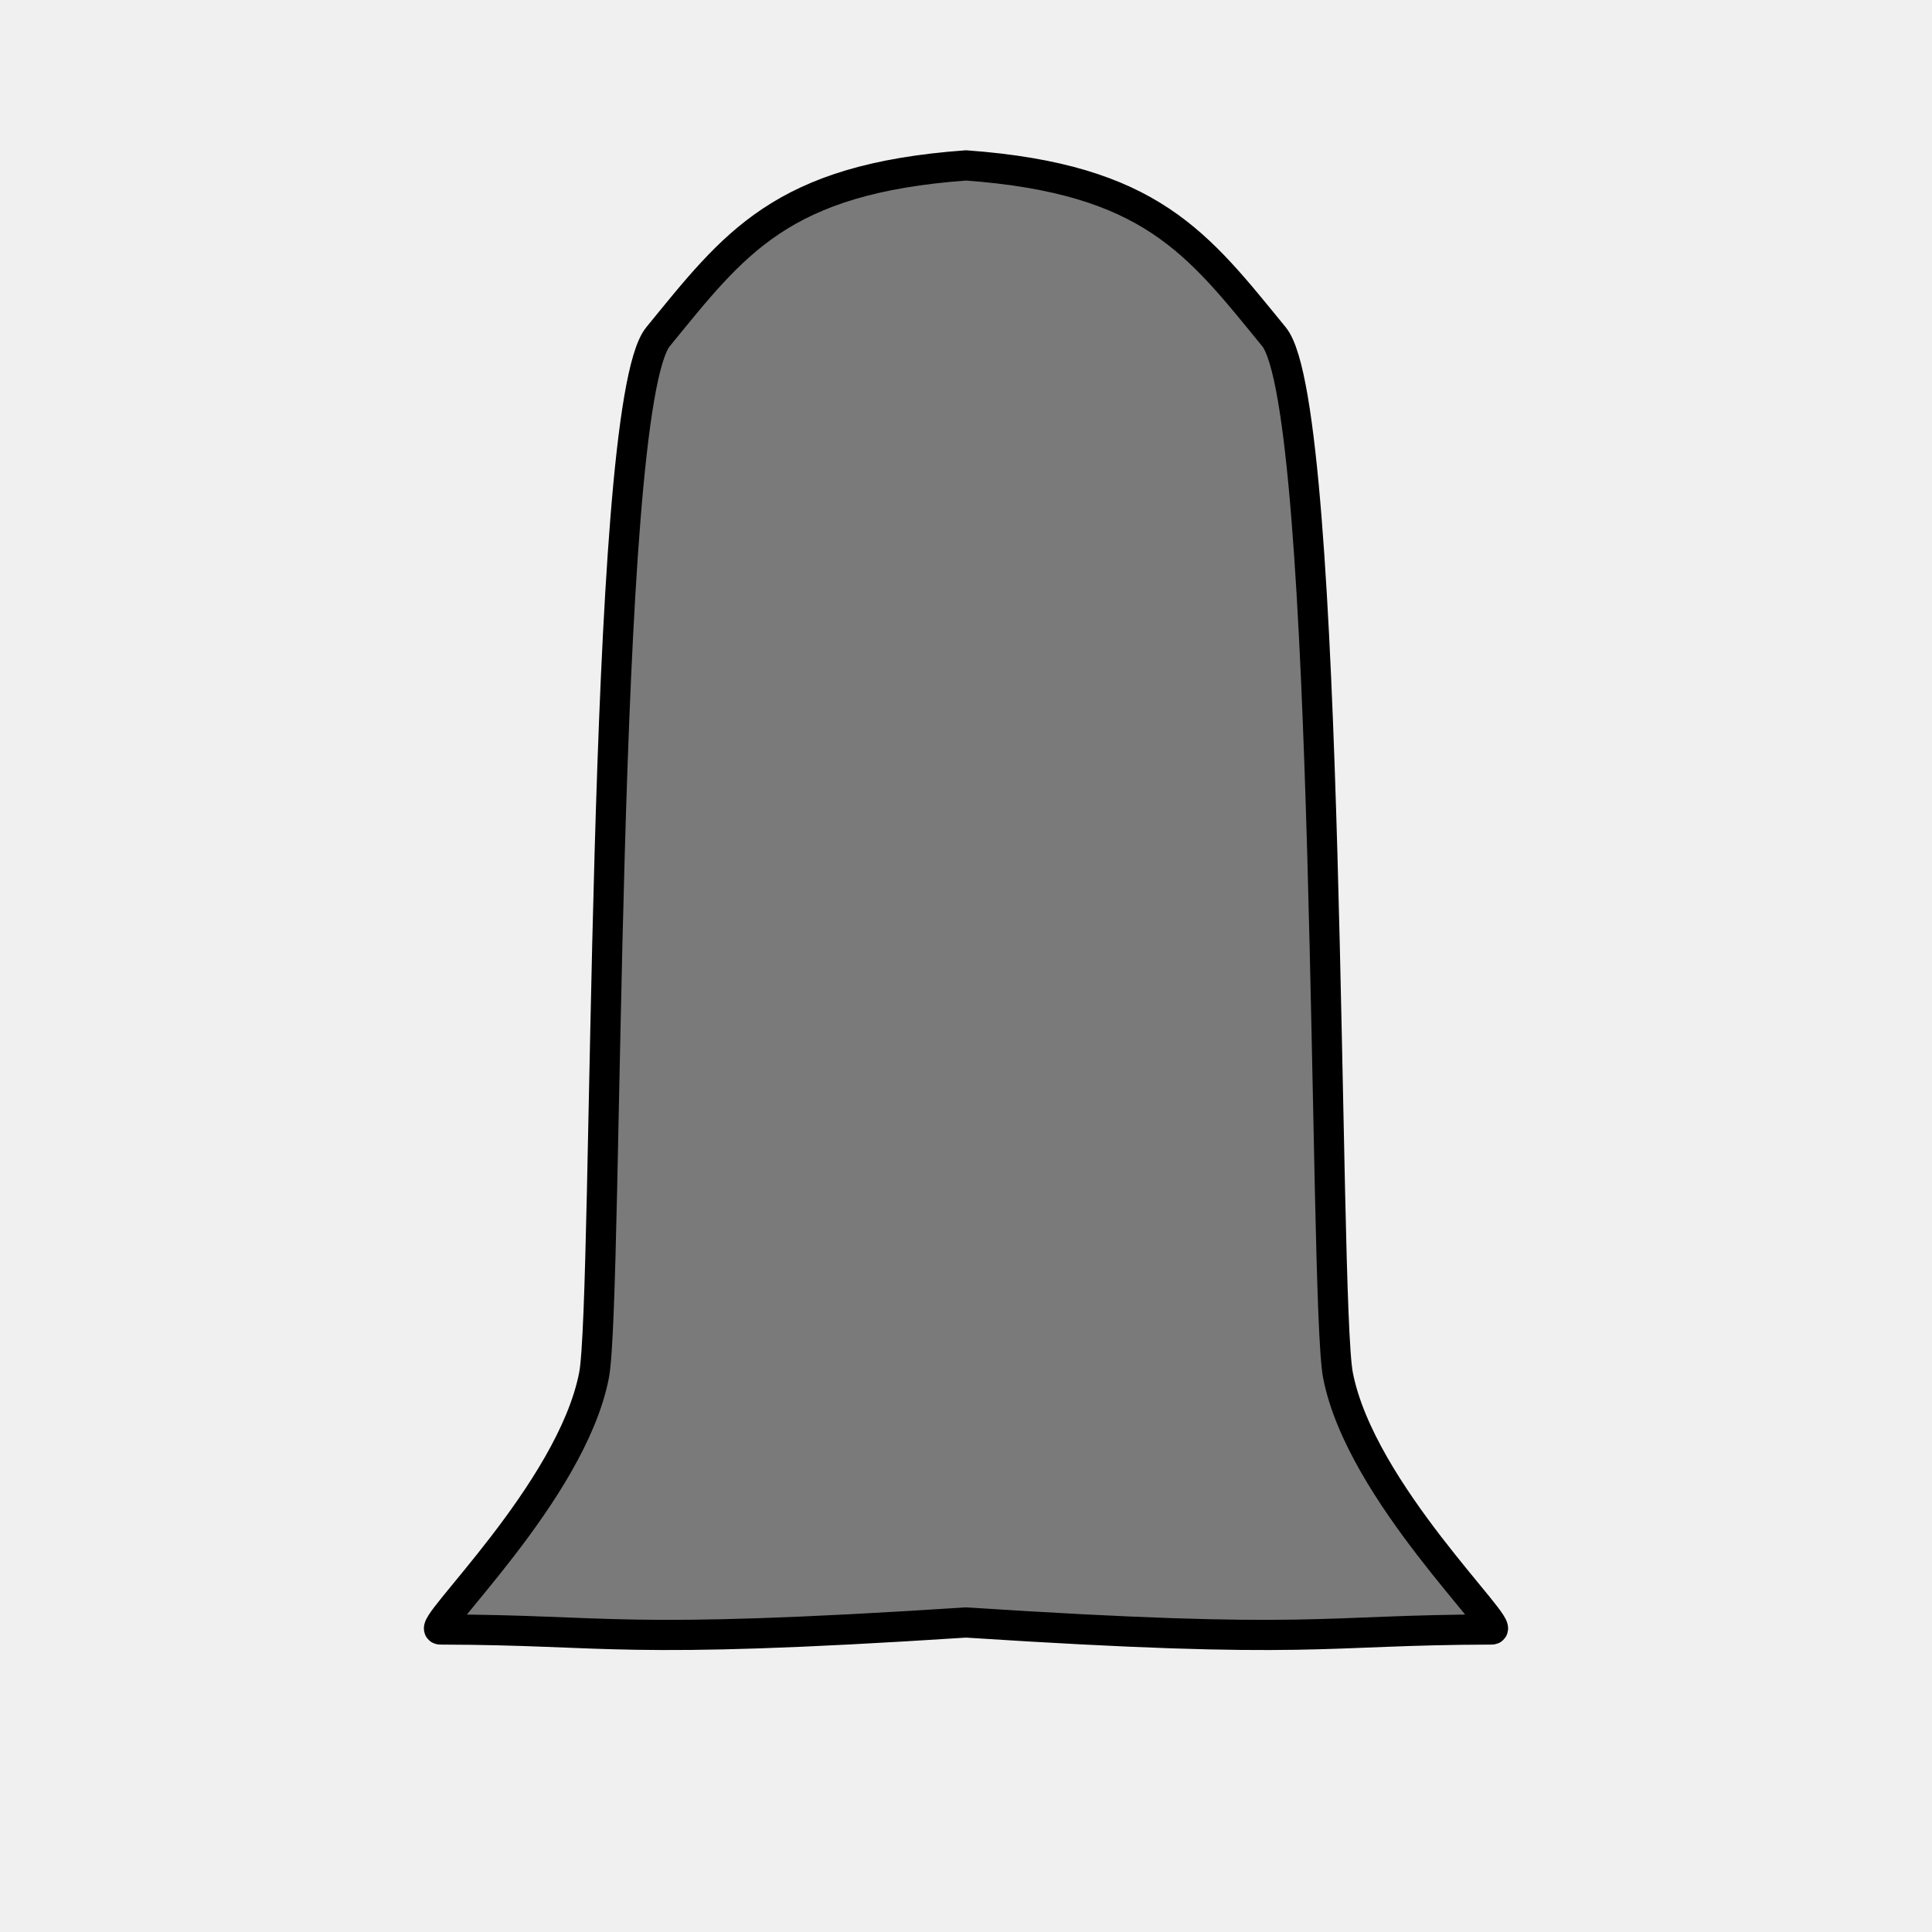
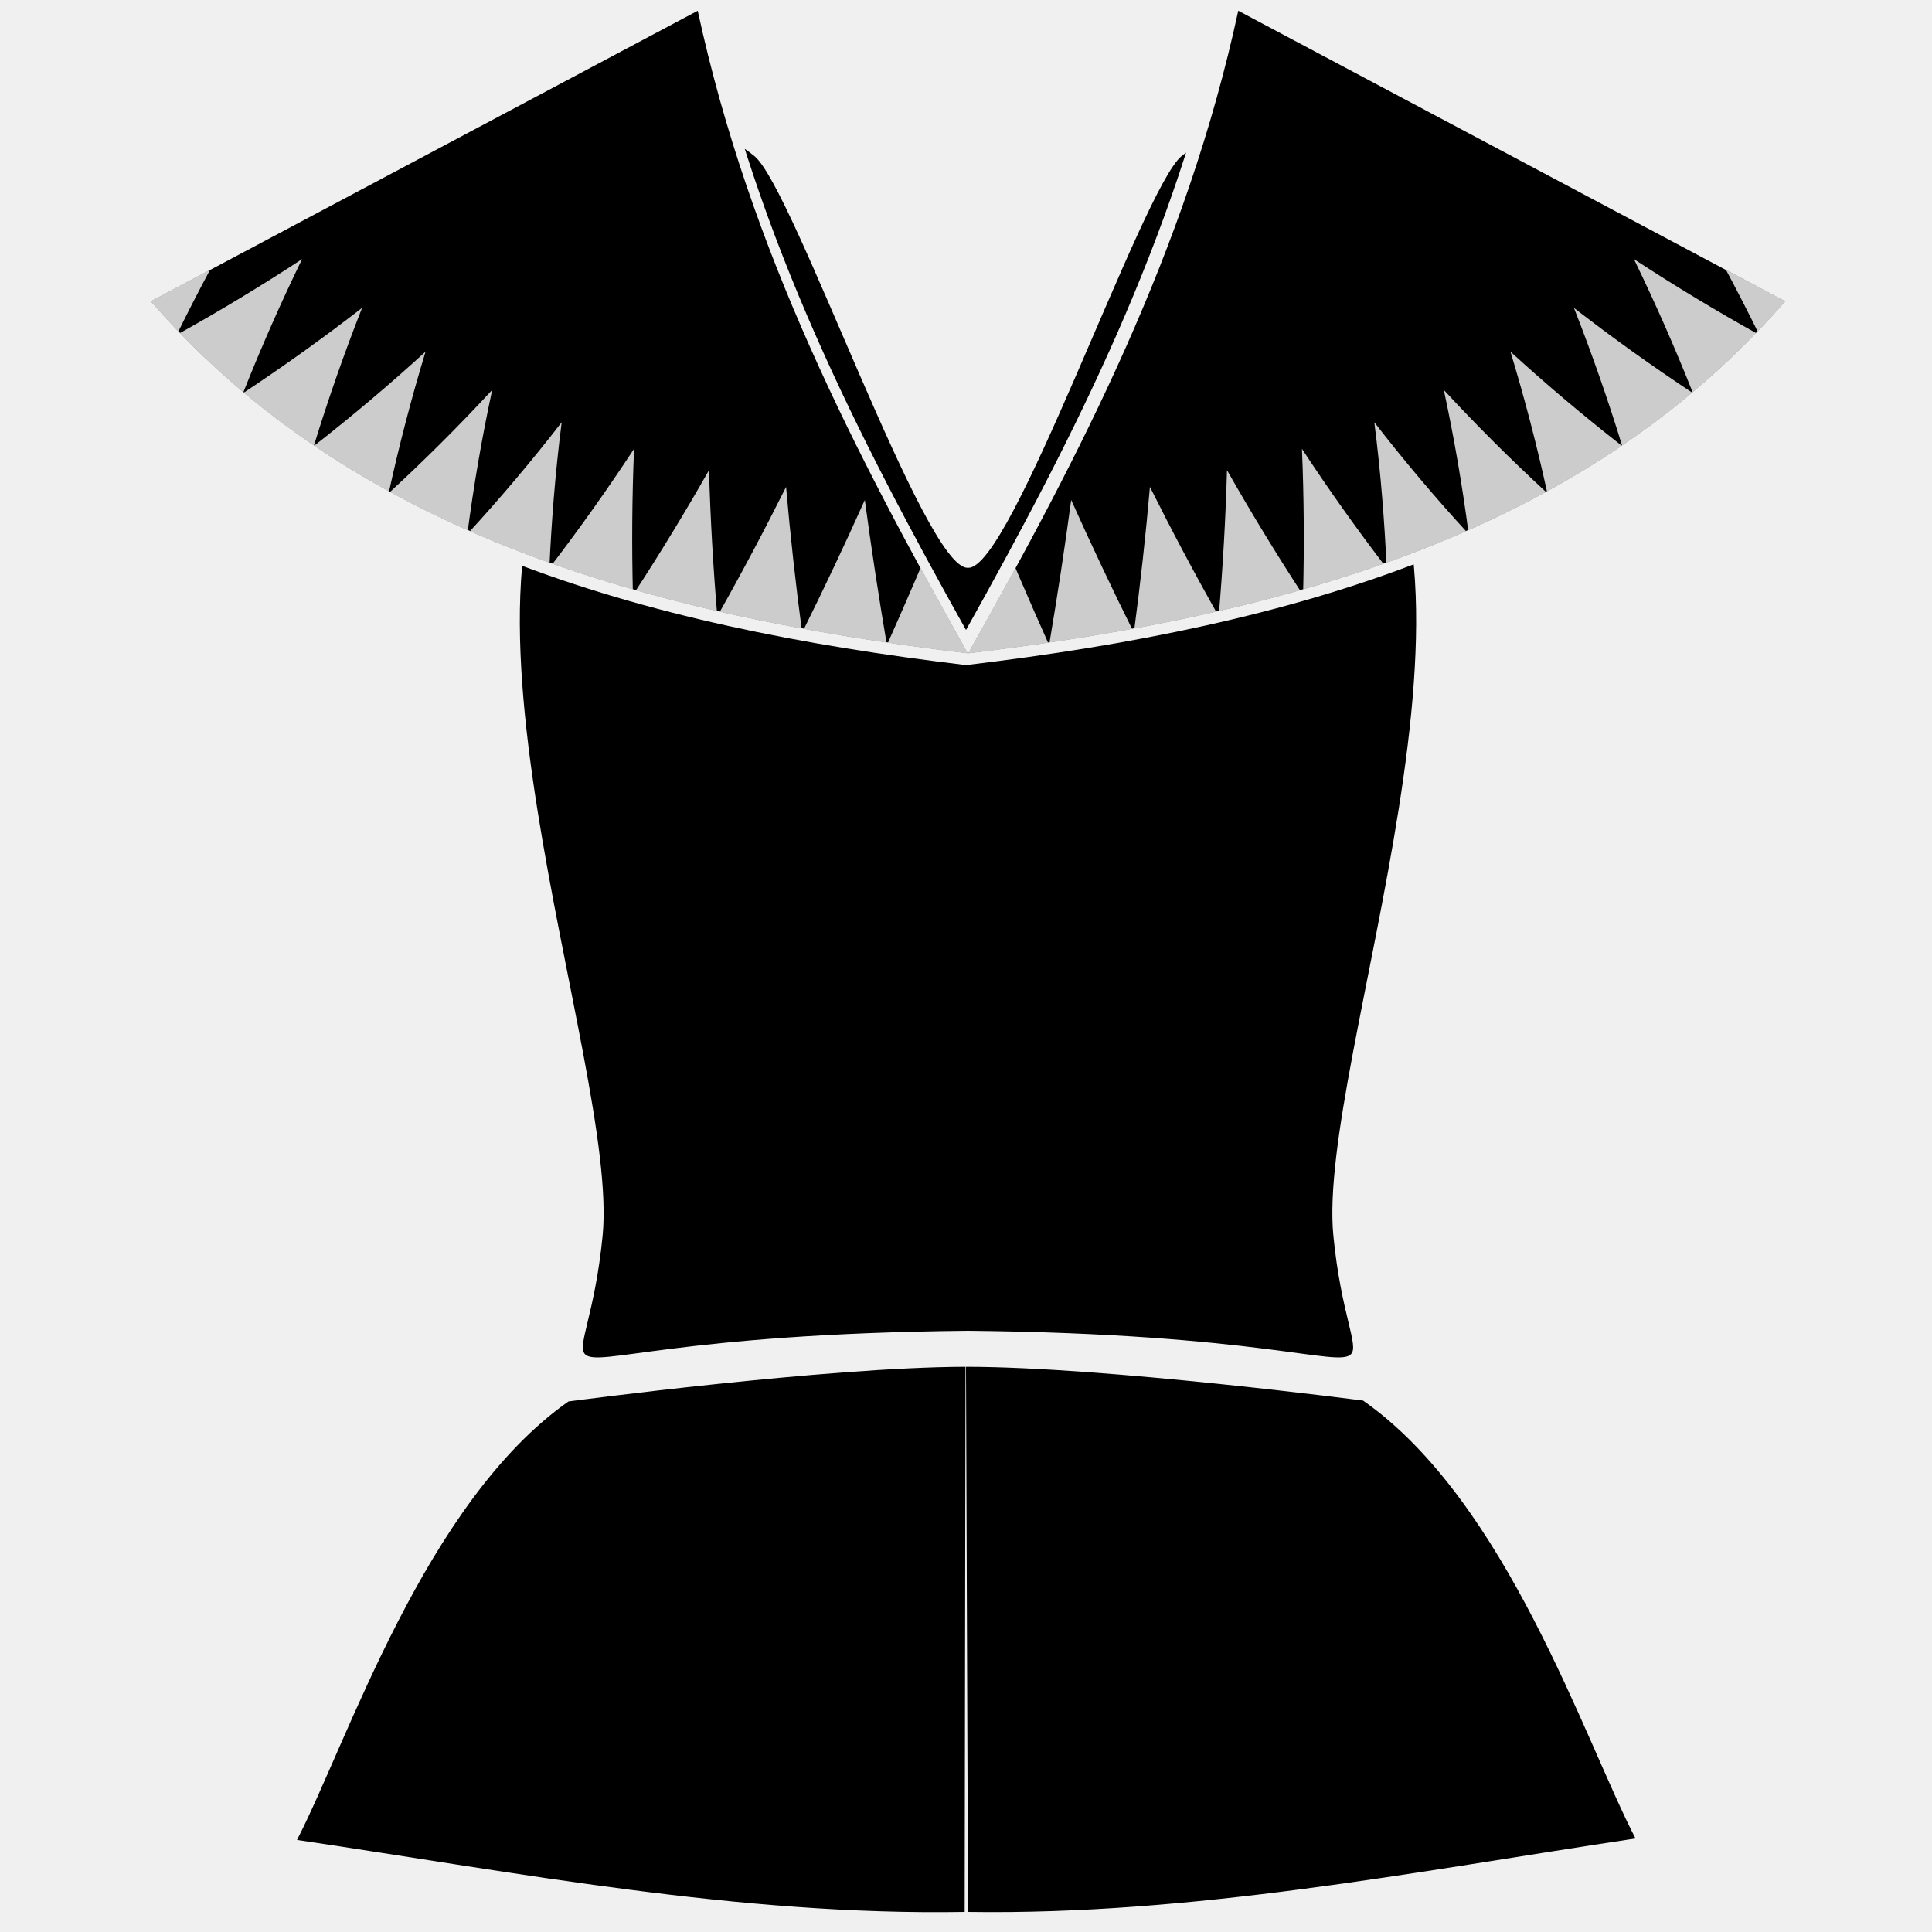
<svg xmlns="http://www.w3.org/2000/svg" xmlns:xlink="http://www.w3.org/1999/xlink" id="svg4689" version="1.1" viewBox="0 0 128 128" height="128" width="128">
  <defs id="defs4683">
    <linearGradient id="linearGradient887">
      <stop style="stop-color:#76d5a3;stop-opacity:1" offset="0" id="stop883" />
      <stop style="stop-color:#3cb215;stop-opacity:1" offset="1" id="stop885" />
    </linearGradient>
    <linearGradient xlink:href="#linearGradient887" id="linearGradient1023" gradientUnits="userSpaceOnUse" x1="25.958" y1="389.59" x2="25.958" y2="422.266" gradientTransform="translate(24.04163,0.3535534)" />
    <linearGradient id="linearGradient903-1">
      <stop style="stop-color:#6f6f6f;stop-opacity:1" offset="0" id="stop899-1" />
      <stop style="stop-color:#494949;stop-opacity:1" offset="1" id="stop901-30" />
    </linearGradient>
    <linearGradient xlink:href="#linearGradient903-1" id="linearGradient905-0" x1="70" y1="360.357" x2="79.121" y2="355" gradientUnits="userSpaceOnUse" />
    <linearGradient id="linearGradient903-4">
      <stop style="stop-color:#0958b8;stop-opacity:1" offset="0" id="stop899-14" />
      <stop style="stop-color:#0a2b8c;stop-opacity:1" offset="1" id="stop901-32" />
    </linearGradient>
    <linearGradient id="linearGradient887-4">
      <stop style="stop-color:#fff1b9;stop-opacity:1" offset="0" id="stop883-0" />
      <stop style="stop-color:#e8d376;stop-opacity:1" offset="1" id="stop885-4" />
    </linearGradient>
    <linearGradient xlink:href="#linearGradient887-4" id="linearGradient1028-4" gradientUnits="userSpaceOnUse" gradientTransform="translate(-89.89519,-137.9233)" x1="-8.886" y1="361.192" x2="-8.886" y2="383.013" />
    <linearGradient gradientTransform="translate(-50,-320)" gradientUnits="userSpaceOnUse" y2="355" x2="79.121" y1="360.357" x1="70" id="linearGradient905-2-8" xlink:href="#linearGradient903-4" />
+     <clipPath clipPathUnits="userSpaceOnUse" id="clipPath1003">
+       <path id="path1005" d="m 34.415,498.903 c 6.098,-10.866 11.899,-21.944 14.75,-35.129 l 29.897,15.892 c -11.009,12.636 -27.084,17.132 -44.647,19.237 z" style="opacity:1;vector-effect:none;fill:#6f6f6f;fill-opacity:1;fill-rule:nonzero;stroke:#000000;stroke-width:0.25;stroke-linecap:round;stroke-linejoin:round;stroke-miterlimit:4;stroke-dasharray:none;stroke-dashoffset:0;stroke-opacity:1;paint-order:normal" />
+     </clipPath>
+     <clipPath clipPathUnits="userSpaceOnUse" id="clipPath1078">
+       <path style="opacity:1;vector-effect:none;fill:#ba3420;fill-opacity:0.586;fill-rule:nonzero;stroke:#ffffff;stroke-width:0.25;stroke-linecap:round;stroke-linejoin:round;stroke-miterlimit:4;stroke-dasharray:none;stroke-dashoffset:0;stroke-opacity:0.934;paint-order:normal" d="m 9.9552727e-7,342.478 v 128 H 128 v -128 z M 49.148,343.23 a 0.625,0.625 0 0 1 0.604,0.492 c 2.744,12.691 8.251,23.433 14.139,33.973 5.887,-10.54 11.394,-21.282 14.139,-33.973 a 0.625,0.625 0 0 1 0.604,-0.492 0.625,0.625 0 0 1 0.301,0.072 l 29.896,15.893 a 0.625,0.625 0 0 1 0.178,0.963 c -11.15,12.798 -27.396,17.327 -45.002,19.441 a 0.625,0.625 0 0 1 -0.043,0.006 0.625,0.625 0 0 1 -0.02,0.002 0.625,0.625 0 0 1 -0.043,0.002 0.625,0.625 0 0 1 -0.039,-0.002 0.625,0.625 0 0 1 -0.023,0 0.625,0.625 0 0 1 -0.021,-0.002 c -0.014,-0.002 -0.027,-0.004 -0.041,-0.006 -17.606,-2.114 -33.852,-6.643 -45.002,-19.441 a 0.625,0.625 0 0 1 0.178,-0.963 l 29.896,-15.893 a 0.625,0.625 0 0 1 0.301,-0.072 z" id="path1080" />
+     </clipPath>
+     <clipPath clipPathUnits="userSpaceOnUse" id="clipPath1078-9">
+       <path style="opacity:1;vector-effect:none;fill:#ba3420;fill-opacity:0.586;fill-rule:nonzero;stroke:#ffffff;stroke-width:0.25;stroke-linecap:round;stroke-linejoin:round;stroke-miterlimit:4;stroke-dasharray:none;stroke-dashoffset:0;stroke-opacity:0.934;paint-order:normal" d="m 9.9552727e-7,342.478 v 128 H 128 v -128 z M 49.148,343.23 a 0.625,0.625 0 0 1 0.604,0.492 c 2.744,12.691 8.251,23.433 14.139,33.973 5.887,-10.54 11.394,-21.282 14.139,-33.973 a 0.625,0.625 0 0 1 0.604,-0.492 0.625,0.625 0 0 1 0.301,0.072 l 29.896,15.893 a 0.625,0.625 0 0 1 0.178,0.963 c -11.15,12.798 -27.396,17.327 -45.002,19.441 a 0.625,0.625 0 0 1 -0.043,0.006 0.625,0.625 0 0 1 -0.02,0.002 0.625,0.625 0 0 1 -0.043,0.002 0.625,0.625 0 0 1 -0.039,-0.002 0.625,0.625 0 0 1 -0.023,0 0.625,0.625 0 0 1 -0.021,-0.002 c -0.014,-0.002 -0.027,-0.004 -0.041,-0.006 -17.606,-2.114 -33.852,-6.643 -45.002,-19.441 a 0.625,0.625 0 0 1 0.178,-0.963 l 29.896,-15.893 a 0.625,0.625 0 0 1 0.301,-0.072 z" id="path1080-4" />
+     </clipPath>
  </defs>
  <g style="opacity:1" transform="translate(0,-536.7083)" id="layer1">
    <use style="display:inline" x="0" y="0" xlink:href="#use957" id="use959" transform="translate(0,169.7083)" width="100%" height="100%" />
    <use x="0" y="0" xlink:href="#use959" id="use962" transform="matrix(-1,0,0,1,128,0)" width="100%" height="100%" />
  </g>
  <g transform="translate(0,-372)" id="layer4" style="display:inline">
    <use x="0" y="0" xlink:href="#use955" id="use957" width="100%" height="100%" transform="translate(0,5)" />
    <use x="0" y="0" xlink:href="#use953" id="use955" width="100%" height="100%" transform="translate(0,5)" />
    <use x="0" y="0" xlink:href="#use951" id="use953" width="100%" height="100%" transform="translate(0,5)" />
-     <path style="opacity:1;vector-effect:none;fill:#7a7a7a;fill-opacity:1;fill-rule:nonzero;stroke:#000000;stroke-width:2;stroke-linecap:round;stroke-linejoin:round;stroke-miterlimit:4;stroke-dasharray:none;stroke-dashoffset:0;stroke-opacity:1;paint-order:normal" d="m 64,449.972 c 23.315,1.512 23.292,0.49 34.835,0.464 1.074,-0.002 -8.691,-9.094 -10.191,-16.845 -0.972,-5.022 -0.375,-64.076 -4.241,-68.804 C 79.349,358.608 76.27,354.328 64,353.437 m 0,96.535 c -23.315,1.512 -23.292,0.49 -34.835,0.464 -1.074,-0.002 8.691,-9.094 10.191,-16.845 0.972,-5.022 0.375,-64.076 4.241,-68.804 C 48.651,358.608 51.73,354.328 64,353.437" id="path5060" transform="translate(0,29.52171)" />
+     <path style="opacity:1;vector-effect:none;fill:#000000;fill-opacity:1;fill-rule:nonzero;stroke:none;stroke-width:0.206;stroke-linecap:round;stroke-linejoin:round;stroke-miterlimit:4;stroke-dasharray:none;stroke-dashoffset:0;stroke-opacity:1;paint-order:normal" d="m 64,415.972 c 15.993,0.161 20.206,2.031 20.92,1.278 0.452,-0.476 -0.541,-2.165 -0.964,-6.472 -0.928,-9.447 10.3,-37.388 0.446,-45.991 -4.857,-4.241 -2.848,-17.805 -8.74,-12.972 -2.154,1.767 -9.304,22.652 -11.663,22.481 m 10e-7,41.676 c -15.993,0.161 -20.206,2.031 -20.92,1.278 -0.452,-0.476 0.541,-2.165 0.964,-6.472 0.928,-9.447 -10.3,-37.388 -0.446,-45.991 4.857,-4.241 2.848,-17.805 8.74,-12.972 2.154,1.767 9.304,22.652 11.663,22.481" id="path5060" transform="matrix(1.212977,0,0,1.212977,-13.49786,-44.39784)" clip-path="url(#clipPath1078)" />
    <use x="0" y="0" xlink:href="#use949" id="use951" width="100%" height="100%" transform="translate(0,5)" />
    <use x="0" y="0" xlink:href="#path919" id="use949" width="100%" height="100%" transform="translate(0,5)" />
    <path id="path919" d="m 105.456,560.534 c 5.657,-1.319 13.108,-2.896 19.085,-6.187 L 119.591,538.045 c -5.854,2.38 -4.238,1.952 -10.6,4.411 z" style="opacity:1;vector-effect:none;fill:#a0a0a0;fill-opacity:1;fill-rule:nonzero;stroke:#000000;stroke-width:2;stroke-linecap:round;stroke-linejoin:round;stroke-miterlimit:4;stroke-dasharray:none;stroke-dashoffset:0;stroke-opacity:1;paint-order:normal" />
    <g style="opacity:1" transform="translate(-148.7811,-274.6184)" id="layer1-7" />
    <g transform="translate(-148.7811,-109.9101)" id="layer3-0" style="opacity:1" />
    <g transform="translate(-148.7811,-109.9101)" id="layer2-9" style="opacity:1" />
    <circle style="opacity:1;fill:#c18e1c;fill-opacity:1;stroke:#000000;stroke-width:0.25;stroke-linecap:round;stroke-linejoin:round" id="circle2495" cx="-22.037" cy="389.549" r="9.091" />
    <circle r="9.091" cy="413.02" cx="-22.037" id="circle2544" style="opacity:1;fill:#3db217;fill-opacity:1;stroke:#000000;stroke-width:0.25;stroke-linecap:round;stroke-linejoin:round" />
    <circle style="opacity:1;fill:#6f6f6f;fill-opacity:1;stroke:#000000;stroke-width:0.25;stroke-linecap:round;stroke-linejoin:round" id="circle2546" cx="-22.037" cy="436.49" r="9.091" />
    <circle r="9.091" cy="459.961" cx="-22.037" id="circle2548" style="opacity:1;fill:#ba3420;fill-opacity:1;stroke:#000000;stroke-width:0.25;stroke-linecap:round;stroke-linejoin:round" />
    <circle style="opacity:1;vector-effect:none;fill:#0958b8;fill-opacity:1;stroke:#000000;stroke-width:0.025;stroke-linecap:round;stroke-linejoin:round;stroke-miterlimit:4;stroke-dasharray:none;stroke-dashoffset:0;stroke-opacity:1" id="circle2550" cx="-22.037" cy="483.432" r="9.091" />
    <path d="m -38.638,389.388 c 4e-6,5.021 -4.07,9.091 -9.091,9.091 -5.021,0 -9.091,-4.07 -9.091,-9.091 10e-7,-5.021 4.07,-9.091 9.091,-9.091 5.021,0 9.091,4.07 9.091,9.091" style="opacity:1;fill:none;fill-opacity:1;stroke:#000000;stroke-width:5;stroke-linecap:round;stroke-linejoin:round;stroke-miterlimit:4;stroke-dasharray:none" id="circle2495-7" />
    <path d="m -38.638,389.388 c 4e-6,5.021 -4.07,9.091 -9.091,9.091 -5.021,0 -9.091,-4.07 -9.091,-9.091 10e-7,-5.021 4.07,-9.091 9.091,-9.091 5.021,0 9.091,4.07 9.091,9.091" style="opacity:1;fill:none;fill-opacity:1;stroke:#000000;stroke-width:5;stroke-linecap:round;stroke-linejoin:round;stroke-miterlimit:4;stroke-dasharray:none" id="circle2495-7-0" />
    <path transform="translate(3.75,213.7141)" id="path5084" d="m 64,453.154 c 38.303,-2.218 45.495,-32.576 41.182,-59.718 C 102.543,376.822 87.045,364.673 64,364.268 m 0,88.887 C 25.697,450.936 18.506,420.579 22.818,393.436 25.457,376.822 40.955,364.673 64,364.268" style="opacity:1;vector-effect:none;fill:#333333;fill-opacity:1;fill-rule:nonzero;stroke:#333333;stroke-width:1;stroke-linecap:round;stroke-linejoin:round;stroke-miterlimit:4;stroke-dasharray:none;stroke-dashoffset:0;stroke-opacity:1;paint-order:normal" />
    <use x="0" y="0" xlink:href="#use957" id="use964" transform="matrix(-1,0,0,1,128,0)" width="100%" height="100%" />
    <use x="0" y="0" xlink:href="#use955" id="use966" transform="matrix(-1,0,0,1,128,0)" width="100%" height="100%" />
    <use x="0" y="0" xlink:href="#use953" id="use968" transform="matrix(-1,0,0,1,128,0)" width="100%" height="100%" />
    <use x="0" y="0" xlink:href="#use951" id="use970" transform="matrix(-1,0,0,1,128,0)" width="100%" height="100%" />
    <use x="0" y="0" xlink:href="#use949" id="use972" transform="matrix(-1,0,0,1,128,0)" width="100%" height="100%" />
    <use x="0" y="0" xlink:href="#path919" id="use974" transform="matrix(-1,0,0,1,128,0)" width="100%" height="100%" />
+     <path style="opacity:1;vector-effect:none;fill:#3a3a3a;fill-opacity:1;fill-rule:nonzero;stroke:#000000;stroke-width:0.25;stroke-linecap:round;stroke-linejoin:round;stroke-miterlimit:4;stroke-dasharray:none;stroke-dashoffset:0;stroke-opacity:1;paint-order:normal" d="m -9.544,510.407 2.259,-6.475 2.259,6.475 z" id="path956" />
+     <path style="opacity:1;vector-effect:none;fill:#3a3a3a;fill-opacity:1;fill-rule:nonzero;stroke:#000000;stroke-width:0.25;stroke-linecap:round;stroke-linejoin:round;stroke-miterlimit:4;stroke-dasharray:none;stroke-dashoffset:0;stroke-opacity:1;paint-order:normal" d="m 47.207,490.998 c 1.104,-2.006 2.205,-4.014 3.298,-6.027 0.407,2.252 0.821,4.506 1.25,6.759 -1.522,-0.238 -3.037,-0.484 -4.547,-0.733 z m 4.547,0.733 c 1.093,-2.016 2.176,-4.036 3.241,-6.062 0.429,2.248 0.874,4.496 1.342,6.742 -1.534,-0.214 -3.061,-0.443 -4.583,-0.68 z m 4.583,0.68 c 1.066,-2.032 2.113,-4.071 3.133,-6.116 0.468,2.238 0.961,4.474 1.486,6.708 -1.546,-0.178 -3.085,-0.377 -4.619,-0.591 z m 4.619,0.591 c 1.021,-2.055 2.015,-4.118 2.973,-6.189 0.525,2.222 1.084,4.44 1.682,6.655 -1.558,-0.13 -3.11,-0.287 -4.655,-0.465 z m 4.655,0.465 c 0.959,-2.084 1.882,-4.177 2.761,-6.281 0.599,2.2 1.24,4.395 1.93,6.583 -1.57,-0.07 -3.134,-0.173 -4.692,-0.303 z m 4.692,0.303 c 0.88,-2.119 1.715,-4.249 2.498,-6.391 0.513,1.613 1.054,3.222 1.625,4.827 0.198,0.556 0.401,1.112 0.608,1.667 -0.204,6.7e-4 -0.409,5.9e-4 -0.613,-2.5e-4 -1.377,-0.006 -2.75,-0.042 -4.118,-0.103 z m 4.73,0.103 c 0.785,-2.161 1.509,-4.335 2.171,-6.518 0.803,2.134 1.667,4.257 2.594,6.364 -1.588,0.098 -3.177,0.149 -4.764,0.154 z m 4.764,-0.154 c 0.661,-2.205 1.258,-4.418 1.789,-6.636 0.925,2.084 1.914,4.152 2.966,6.198 -1.581,0.194 -3.167,0.339 -4.755,0.437 z m 4.755,-0.437 c 0.528,-2.241 0.99,-4.485 1.382,-6.728 1.049,2.023 2.163,4.023 3.343,5.998 -1.568,0.294 -3.144,0.537 -4.725,0.731 z m 4.725,-0.731 c 0.388,-2.268 0.705,-4.535 0.951,-6.797 1.175,1.95 2.415,3.872 3.723,5.762 -1.547,0.397 -3.106,0.741 -4.674,1.035 z m 4.674,-1.035 c 0.239,-2.287 0.405,-4.568 0.494,-6.84 1.301,1.865 2.67,3.697 4.107,5.492 -1.52,0.503 -3.055,0.952 -4.602,1.348 z m 4.602,-1.348 c 0.082,-2.298 0.087,-4.585 0.013,-6.859 1.429,1.769 2.927,3.499 4.495,5.187 -1.485,0.613 -2.989,1.169 -4.509,1.672 z" id="path967" transform="translate(-3.107233,26.08991)" />
+     <g id="g1013" transform="matrix(1.212977,0,0,1.212977,-13.49786,-80.05989)" style="stroke-width:0.824">
+       <path style="opacity:1;vector-effect:none;fill:#000000;fill-opacity:1;fill-rule:nonzero;stroke:none;stroke-width:0.206;stroke-linecap:round;stroke-linejoin:round;stroke-miterlimit:4;stroke-dasharray:none;stroke-dashoffset:0;stroke-opacity:1;paint-order:normal" id="path954" d="m 78.762,373.273 c -2.851,13.168 -8.643,24.234 -14.732,35.086 17.542,-2.105 33.593,-6.6 44.592,-19.213 z" />
+       <path clip-path="url(#clipPath1003)" style="opacity:1;vector-effect:none;fill:#cccccc;fill-opacity:1;fill-rule:nonzero;stroke:none;stroke-width:0.206;stroke-linecap:round;stroke-linejoin:round;stroke-miterlimit:4;stroke-dasharray:none;stroke-dashoffset:0;stroke-opacity:1;paint-order:normal" d="m 34.238,498.951 c 0.511,-2.619 0.996,-5.244 1.444,-7.873 1.018,2.462 2.069,4.918 3.163,7.362 -1.541,0.196 -3.078,0.363 -4.607,0.511 z m 4.607,-0.511 c 0.447,-2.64 0.852,-5.282 1.206,-7.922 1.092,2.431 2.231,4.847 3.424,7.243 -1.545,0.26 -3.09,0.483 -4.631,0.679 z m 4.631,-0.679 c 0.351,-2.656 0.647,-5.309 0.876,-7.956 1.19,2.379 2.439,4.734 3.755,7.061 -1.541,0.34 -3.087,0.635 -4.632,0.895 z m 4.632,-0.895 c 0.225,-2.667 0.379,-5.327 0.453,-7.976 1.311,2.306 2.693,4.58 4.156,6.817 -1.53,0.436 -3.068,0.819 -4.609,1.159 z m 4.609,-1.159 c 0.067,-2.673 0.05,-5.334 -0.062,-7.981 1.455,2.212 2.994,4.384 4.627,6.51 -1.511,0.548 -3.034,1.035 -4.565,1.471 z m 4.565,-1.471 c -0.057,-1.258 -0.136,-2.513 -0.237,-3.763 -0.114,-1.408 -0.26,-2.808 -0.437,-4.199 1.622,2.096 3.343,4.133 5.154,6.106 -1.12,0.523 -2.259,1.01 -3.416,1.46 -0.354,0.136 -0.709,0.268 -1.065,0.396 z m 4.48,-1.856 c -0.347,-2.658 -0.801,-5.283 -1.358,-7.871 1.797,1.945 3.685,3.826 5.655,5.64 -1.399,0.802 -2.832,1.548 -4.297,2.232 z m 4.297,-2.232 c -0.572,-2.616 -1.245,-5.195 -2.015,-7.73 1.955,1.787 3.992,3.507 6.105,5.156 -1.327,0.912 -2.691,1.772 -4.09,2.574 z m 4.09,-2.574 c -0.786,-2.561 -1.667,-5.078 -2.638,-7.547 2.096,1.624 4.265,3.177 6.502,4.656 -1.249,1.014 -2.538,1.979 -3.865,2.891 z m 3.865,-2.891 c -0.989,-2.492 -2.066,-4.934 -3.226,-7.321 2.219,1.456 4.503,2.836 6.848,4.138 -1.165,1.107 -2.373,2.169 -3.622,3.183 z m 3.622,-3.183 c -1.18,-2.408 -2.442,-4.761 -3.78,-7.052 2.325,1.281 4.707,2.483 7.142,3.603 -1.075,1.191 -2.197,2.342 -3.362,3.449 z" id="path996" transform="translate(29.58479,-90.52368)" />
+     </g>
+     <rect style="opacity:1;vector-effect:none;fill:#000000;fill-opacity:1;fill-rule:nonzero;stroke:none;stroke-width:0.25;stroke-linecap:round;stroke-linejoin:round;stroke-miterlimit:4;stroke-dasharray:none;stroke-dashoffset:0;stroke-opacity:1;paint-order:normal" id="rect1015" width="128" height="5" x="0" y="351" />
+     <use x="0" y="0" xlink:href="#g1013" id="use1017" width="100%" height="100%" transform="matrix(-1,0,0,1,128.2653,8.0943828e-8)" style="stroke-width:0.824" />
+     <path clip-path="none" transform="matrix(1.212977,0,0,1.212977,-13.50497,7.755649)" id="path1082" d="m 64.006,404.718 c 12.322,0.184 24.36,-2.192 36.459,-4.01 -2.798,-5.394 -7.019,-18.416 -14.878,-23.918 0,0 -14.091,-1.846 -21.691,-1.846 m -0.072,29.774 c -12.322,0.211 -24.364,-2.139 -36.468,-3.931 2.786,-5.4 6.979,-18.431 14.826,-23.95 0,0 14.087,-1.877 21.687,-1.893" style="opacity:1;vector-effect:none;fill:#000000;fill-opacity:1;fill-rule:nonzero;stroke:none;stroke-width:0.206;stroke-linecap:round;stroke-linejoin:round;stroke-miterlimit:4;stroke-dasharray:none;stroke-dashoffset:0;stroke-opacity:1;paint-order:normal" />
  </g>
  <g transform="translate(0,-372)" id="layer5" style="display:inline" />
  <g transform="translate(0,-372)" id="layer3" style="display:none" />
  <g transform="translate(0,-372)" id="layer2" />
</svg>
